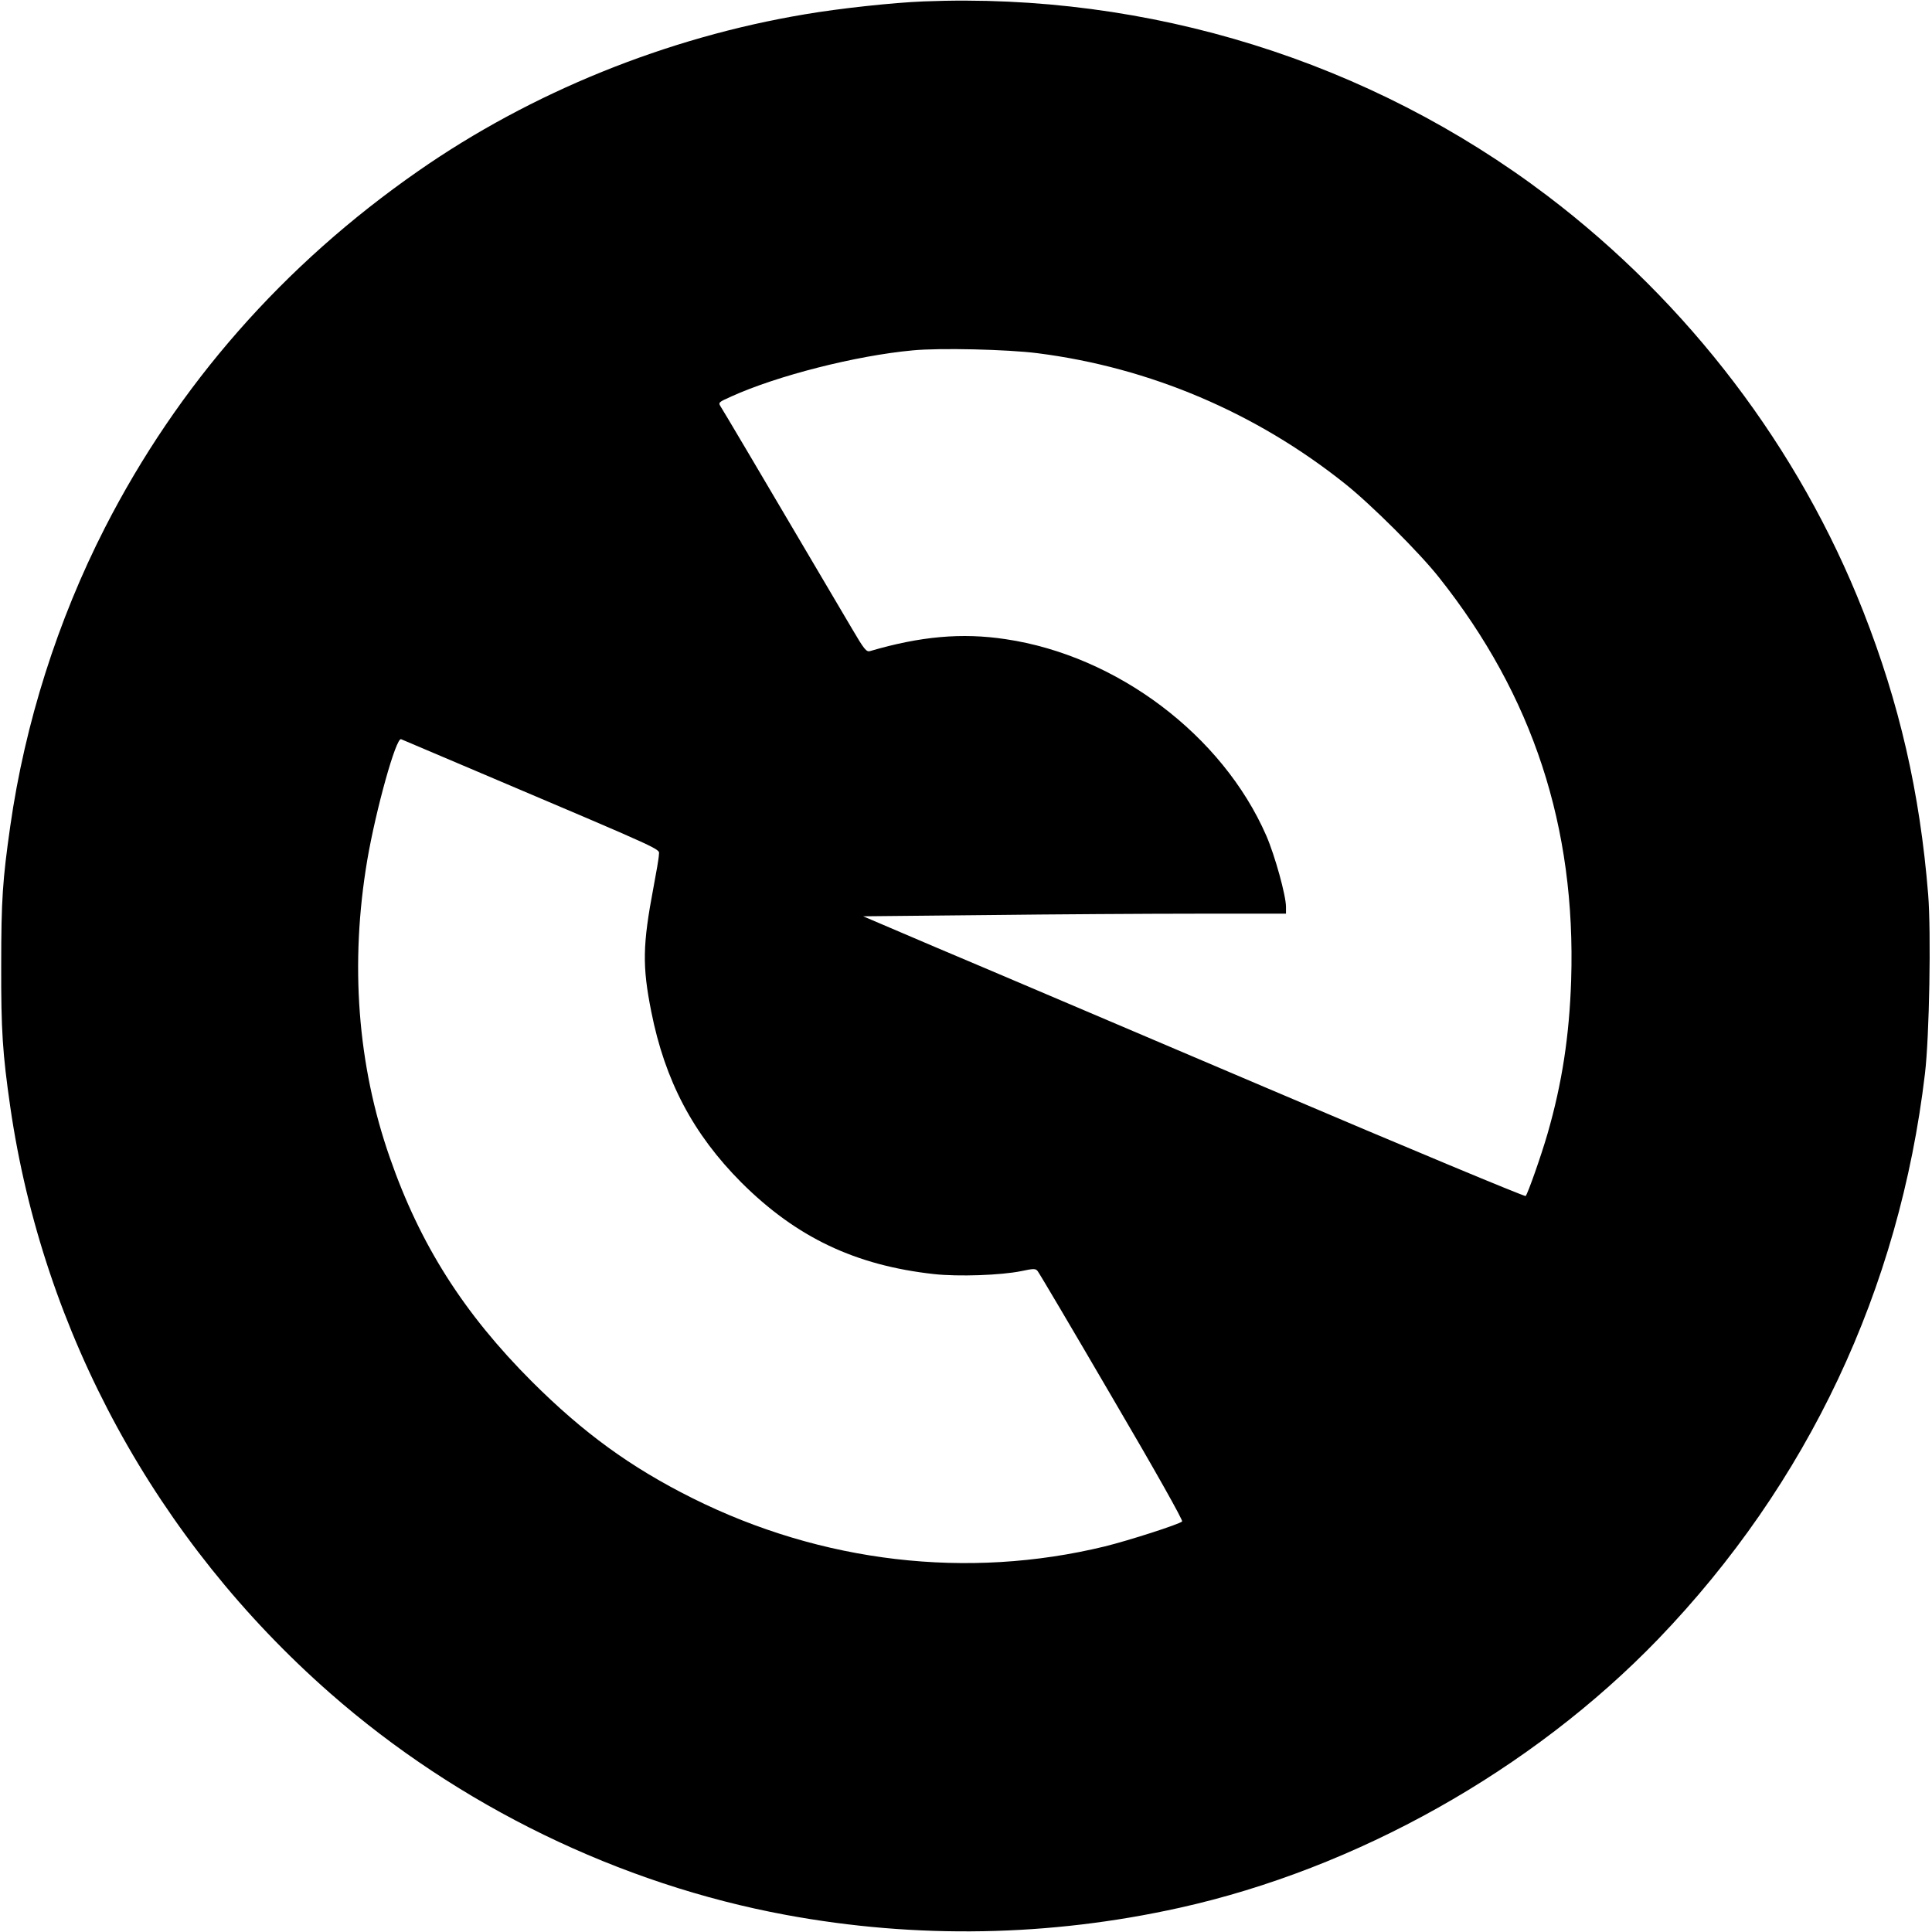
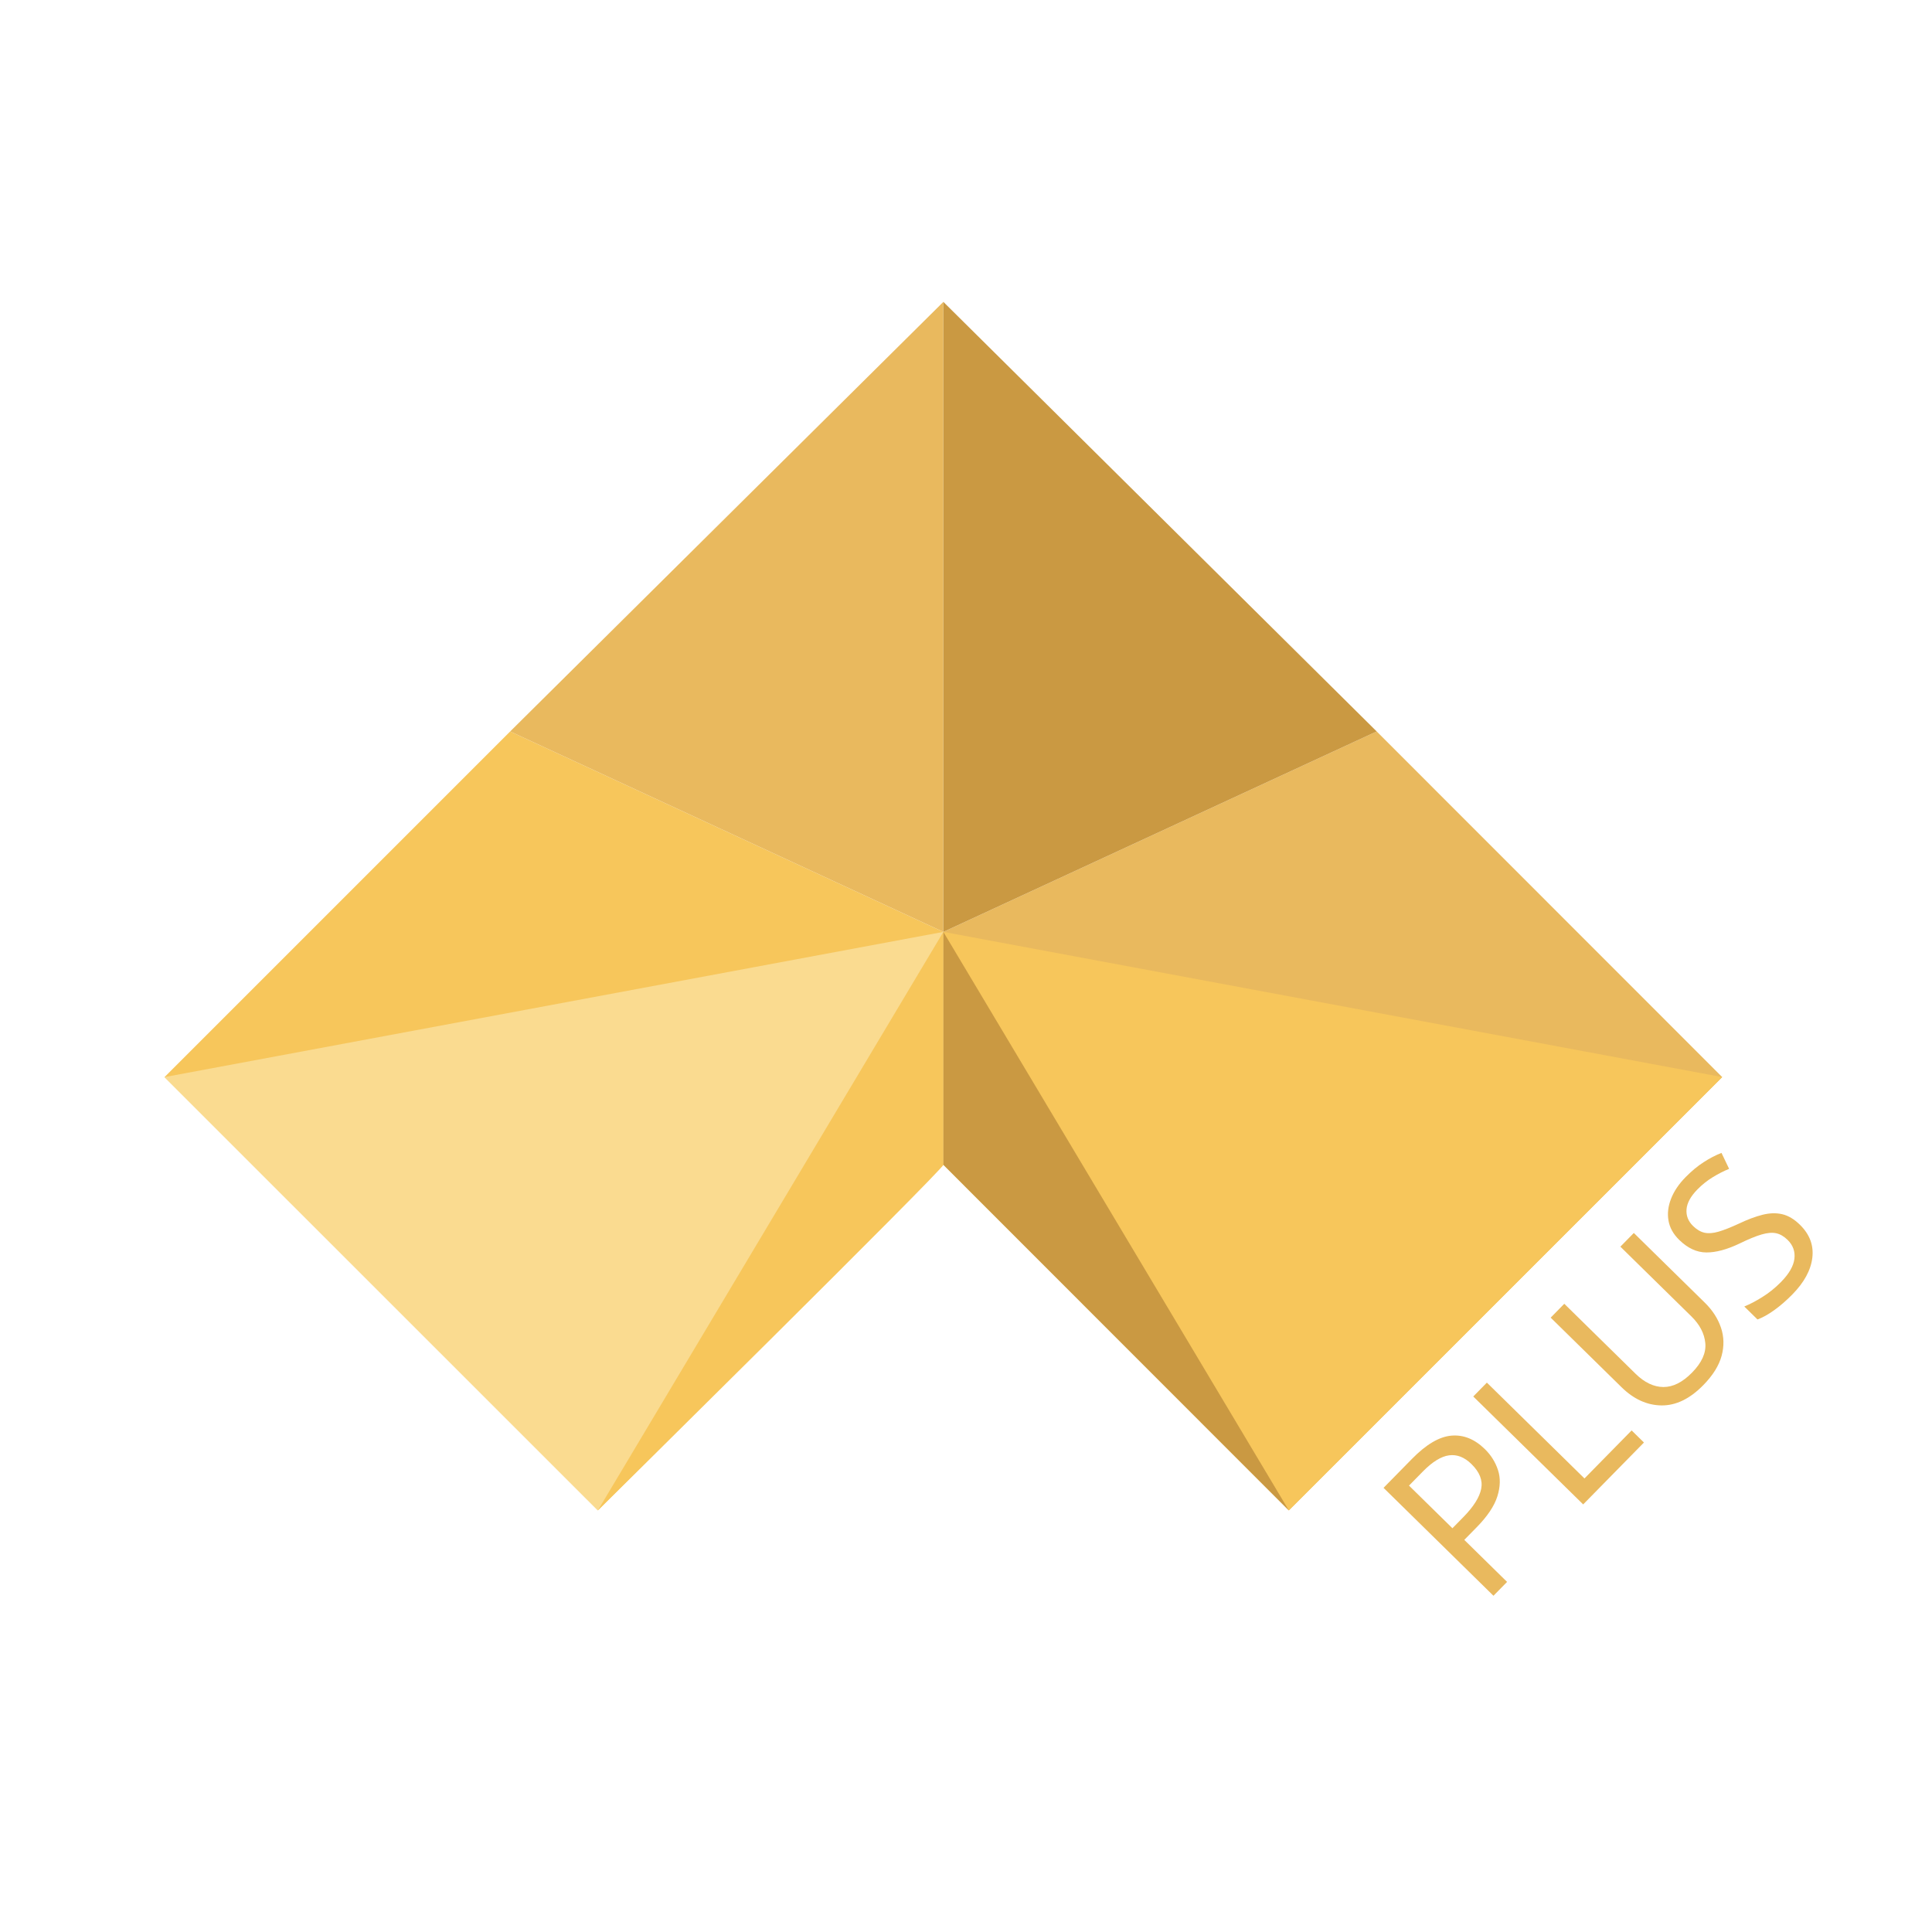
- <svg xmlns="http://www.w3.org/2000/svg" version="1" width="1280" height="1280" viewBox="0 0 960 960">
-   <path d="M459 .7c-15.3.6-42 3.5-59 6.4C331.2 18.6 263.9 45.9 207.8 85c-67 46.6-119.4 106.3-155.7 177.3-23.5 46-39.7 97.1-47 148.2-3.8 26.6-4.5 36.8-4.5 69-.1 32.5.7 44.1 4.5 70.5C21.4 662.3 77.8 765.6 164 841.3c63.8 56 143.8 94.9 226.5 110.2 64.9 12 131.1 10.8 195.5-3.5 88-19.5 175.1-68.4 237.9-133.5 74.4-77.3 119.9-173.7 132.6-281 2.2-18.4 3.1-70.2 1.6-89-4.1-50.8-14.3-95-32.3-140.8-31.9-81.1-86.7-153.1-156.9-206.4C680.7 30.4 570.8-3.8 459 .7zm56.5 174.8c55.9 7.1 108.7 29.6 153 65 12.8 10.2 37 34.3 46.6 46.5 46.6 58.7 68 123.9 65.6 200-.9 27.6-4.5 51.2-11.7 76.2-3.2 11.1-9.8 29.8-10.9 31.1-.4.4-58.3-23.7-128.7-53.7-70.3-29.9-144.2-61.4-164.2-69.8l-36.3-15.5 60.8-.6c33.4-.4 80.7-.7 105.1-.7H639v-3.4c0-5.6-5.5-25.5-9.8-35.4-21.8-49.9-74.2-89.4-129.5-97.6-21.8-3.3-42.4-1.4-67.3 5.9-1.9.6-3-.8-9.1-11.2-50.8-86.2-63.8-108.1-65.1-110.1-1.4-2.2-1.3-2.3 5.2-5.2 22.7-10.3 61.9-20.3 90.1-22.9 13.4-1.3 47.1-.5 62 1.4zM237 383.3c96.1 40.8 90.5 38.3 90.4 41.4 0 1.5-1.3 8.9-2.7 16.3-5.4 28.5-5.6 39-1.1 61.6 6.8 34.4 20.8 60.9 44.8 85 27.4 27.3 56.7 41.2 95.8 45.5 12 1.3 33 .6 43.3-1.5 6.1-1.3 7.1-1.3 8.1 0 .7.8 17.3 28.9 36.9 62.5 21.9 37.3 35.4 61.4 34.9 61.9-1.4 1.4-26.3 9.4-38.4 12.4-68.3 16.6-140.7 8.1-205-24-30.8-15.4-54.1-32.4-79.6-57.8-34-34-55.7-68.2-70.7-111.4-16.1-46-19.9-96.4-11.2-147.9 4.3-25.1 14.3-61 16.8-60 .7.3 17.6 7.5 37.7 16z" />
+ <svg xmlns="http://www.w3.org/2000/svg" xmlns:xlink="http://www.w3.org/1999/xlink" version="1.1" x="0px" y="0px" viewBox="0 0 1280 1280" style="enable-background:new 0 0 1280 1280;" xml:space="preserve">
+   <style type="text/css">
+ 	.st0{display:none;}
+ 	.st1{display:inline;}
+ 	.st2{clip-path:url(#SVGID_2_);fill:#F7C65B;}
+ 	.st3{clip-path:url(#SVGID_2_);fill:#FADB90;}
+ 	.st4{clip-path:url(#SVGID_2_);fill:#E9B95E;}
+ 	.st5{clip-path:url(#SVGID_2_);fill:#CA9942;}
+ 	.st6{clip-path:url(#SVGID_2_);}
+ 	.st7{clip-path:url(#SVGID_4_);fill:#F7C65B;}
+ 	.st8{clip-path:url(#SVGID_4_);fill:#CA9942;}
+ 	.st9{fill:#E9B95E;}
+ 	.st10{font-family:'Avenir-MediumOblique';}
+ 	.st11{font-size:142.959px;}
+ 	.st12{font-size:142.959px;}
+ 	.st13{font-size:142.959px;}
+ </style>
+   <g id="Layer_1" class="st0">
+     <path class="st1" d="M612,0.9c-20.4,0.8-56,4.7-78.7,8.5c-91.7,15.3-181.5,51.7-256.3,103.9c-89.3,62.1-159.2,141.7-207.6,236.4   C38.1,411.1,16.5,479.2,6.8,547.3c-5.1,35.5-6,49.1-6,92c-0.1,43.3,0.9,58.8,6,94c21.7,149.7,96.9,287.5,211.9,388.4   c85.1,74.7,191.7,126.5,302,146.9c86.5,16,174.8,14.4,260.7-4.7c117.3-26,233.5-91.2,317.2-178c99.2-103.1,159.9-231.6,176.8-374.7   c2.9-24.5,4.1-93.6,2.1-118.7c-5.5-67.7-19.1-126.7-43.1-187.7c-42.5-108.1-115.6-204.1-209.2-275.2C907.6,40.5,761.1-5.1,612,0.9z    M687.3,234c74.5,9.5,144.9,39.5,204,86.7c17.1,13.6,49.3,45.7,62.1,62c62.1,78.3,90.7,165.2,87.5,266.7   c-1.2,36.8-6,68.3-15.6,101.6c-4.3,14.8-13.1,39.7-14.5,41.5c-0.5,0.5-77.7-31.6-171.6-71.6c-93.7-39.9-192.3-81.9-218.9-93.1   l-48.4-20.7l81.1-0.8c44.5-0.5,107.6-0.9,140.1-0.9H852v-4.5c0-7.5-7.3-34-13.1-47.2c-29.1-66.5-98.9-119.2-172.7-130.1   c-29.1-4.4-56.5-1.9-89.7,7.9c-2.5,0.8-4-1.1-12.1-14.9c-67.7-114.9-85.1-144.1-86.8-146.8c-1.9-2.9-1.7-3.1,6.9-6.9   c30.3-13.7,82.5-27.1,120.1-30.5C622.5,230.4,667.5,231.5,687.3,234L687.3,234z M316,511.1c128.1,54.4,120.7,51.1,120.5,55.2   c0,2-1.7,11.9-3.6,21.7c-7.2,38-7.5,52-1.5,82.1c9.1,45.9,27.7,81.2,59.7,113.3c36.5,36.4,75.6,54.9,127.7,60.7   c16,1.7,44,0.8,57.7-2c8.1-1.7,9.5-1.7,10.8,0c0.9,1.1,23.1,38.5,49.2,83.3c29.2,49.7,47.2,81.9,46.5,82.5   c-1.9,1.9-35.1,12.5-51.2,16.5c-91.1,22.1-187.6,10.8-273.3-32c-41.1-20.5-72.1-43.2-106.1-77.1c-45.3-45.3-74.3-90.9-94.3-148.5   c-21.5-61.3-26.5-128.5-14.9-197.2c5.7-33.5,19.1-81.3,22.4-80C266.7,490.1,289.2,499.7,316,511.1L316,511.1z" />
+   </g>
+   <g id="Layer_2">
+     <g>
+       <g>
+         <defs>
+           <rect id="SVGID_1_" x="0" y="0" width="1280" height="1280" />
+         </defs>
+         <clipPath id="SVGID_2_">
+           <use xlink:href="#SVGID_1_" style="overflow:visible;" />
+         </clipPath>
+         <polygon class="st2" points="625,617.4 338,484.6 109,713.6 396.1,1000.6    " />
+         <polygon class="st3" points="625,771.7 625,617.4 109,713.6 396.1,1000.7    " />
+         <polygon class="st4" points="625,200 338,484.6 625,617.4    " />
+         <polygon class="st4" points="625,617.4 912.1,484.6 1141,713.6 853.9,1000.6    " />
+         <polygon class="st2" points="625,771.7 625,617.4 1141,713.6 853.9,1000.7    " />
+         <polygon class="st5" points="625,200 912.1,484.6 625,617.4    " />
+         <g class="st6">
+           <defs>
+             <rect id="SVGID_3_" x="0" y="0" width="1280" height="1280" />
+           </defs>
+           <clipPath id="SVGID_4_">
+             <use xlink:href="#SVGID_3_" style="overflow:visible;" />
+           </clipPath>
+           <path class="st7" d="M625,617.4l-228.9,383.3c0,0,228.9-226,228.9-229V617.4z" />
+           <polygon class="st8" points="625,771.7 625,617.4 853.9,1000.7     " />
+         </g>
+         <g class="st6">
+           <text transform="matrix(0.7006 -0.7135 0.7135 0.7006 979.748 1067.123)" class="st9 st10 st11">P</text>
+         </g>
+         <g class="st6">
+           <text transform="matrix(0.7006 -0.7135 0.7135 0.7006 1039.184 1006.601)" class="st9 st10 st12">L</text>
+         </g>
+         <g class="st6">
+           <text transform="matrix(0.7006 -0.7135 0.7135 0.7006 1091.176 953.6503)" class="st9 st10 st13">U</text>
+         </g>
+         <g class="st6">
+           <text transform="matrix(0.7006 -0.7135 0.7135 0.7006 1161.728 881.7982)" class="st9 st10 st11">S</text>
+         </g>
+       </g>
+     </g>
+   </g>
</svg>
